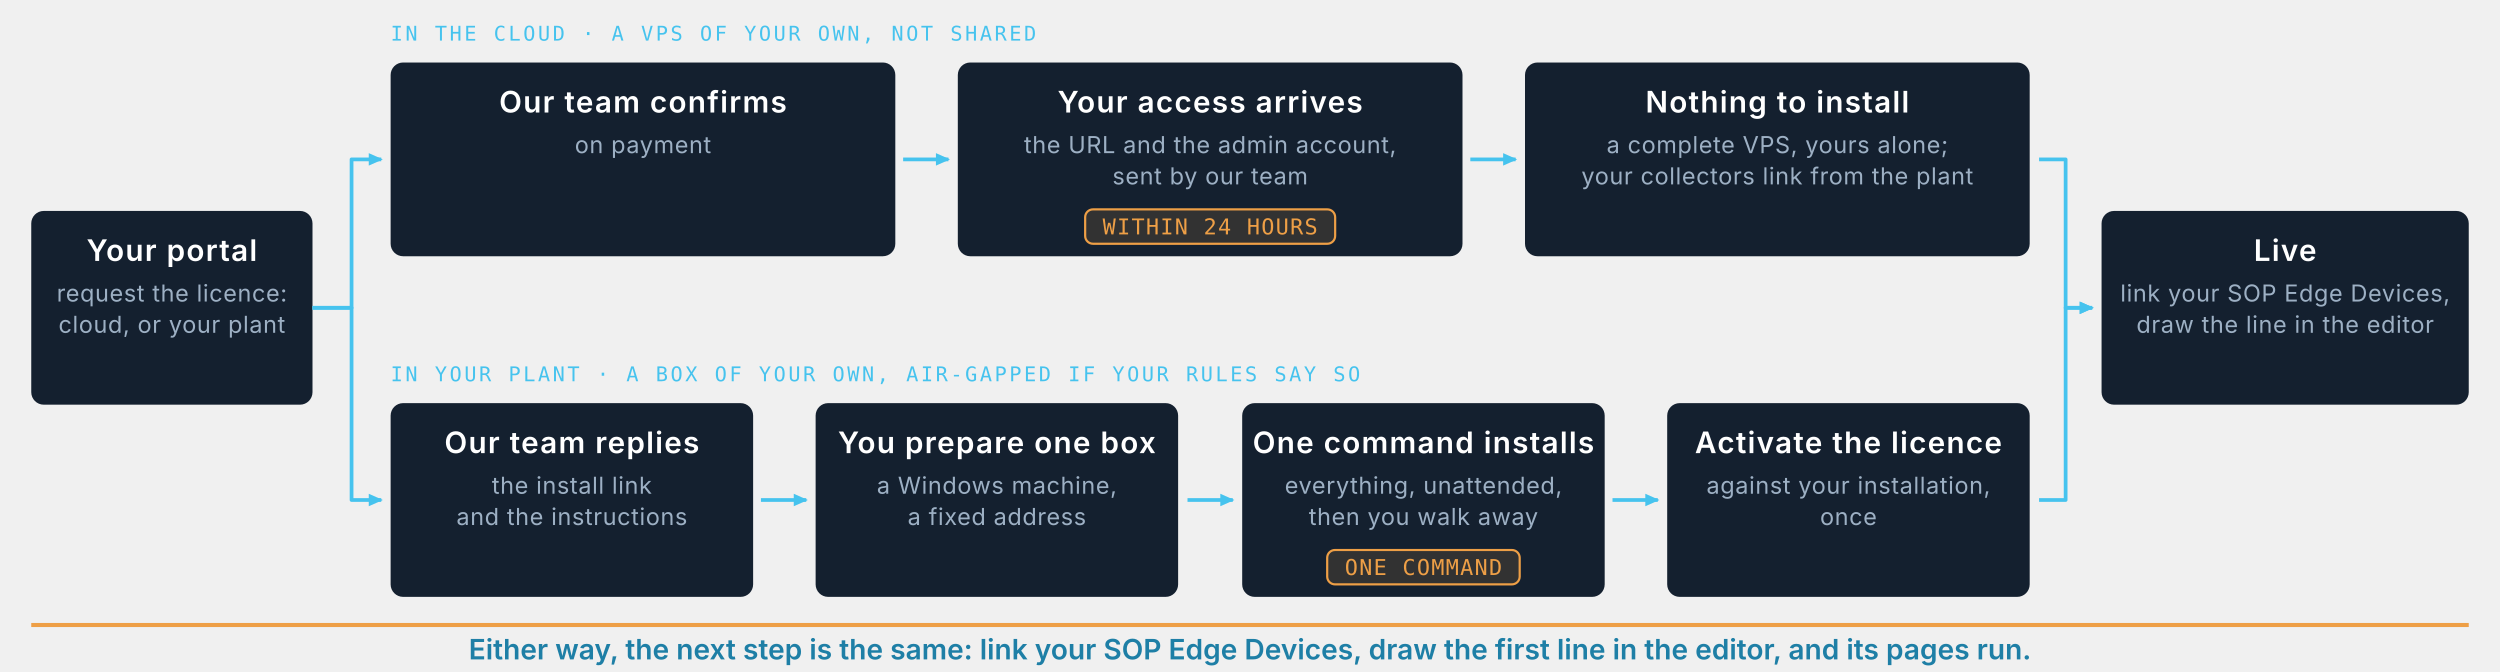
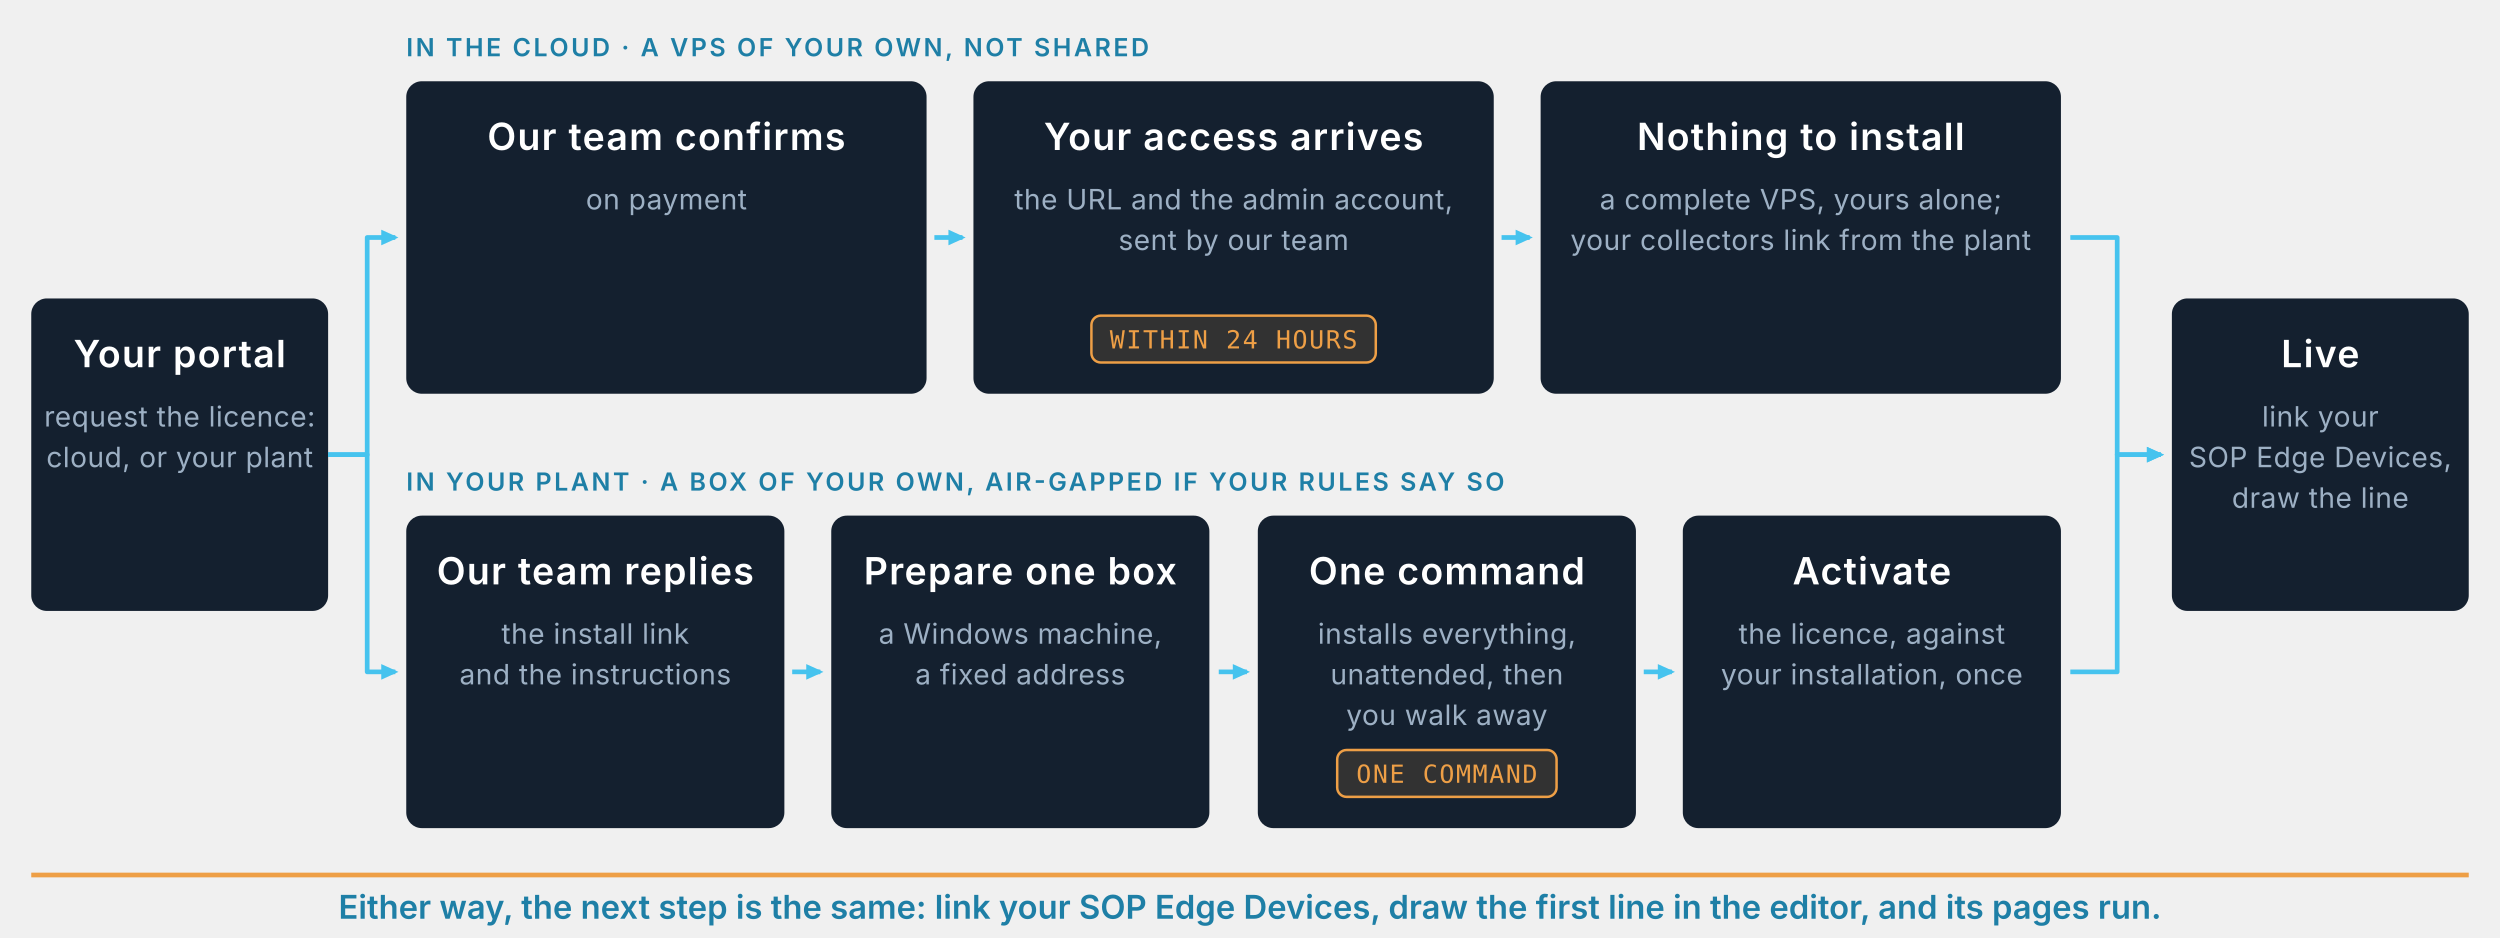
- <svg xmlns="http://www.w3.org/2000/svg" viewBox="0 0 1600 430" width="1600" height="430" role="img" aria-label="The server journey, two roads from one portal: the client's portal at the left; the cloud road above - our team confirms on payment, the URL and the admin access within 24 hours, nothing to install; the plant road below - our team replies with the install link, the client prepares one box, one command installs, the licence is activated; both roads meet at the right: link the SOP Edge Devices, draw the line in the editor, the pages run">
+ <svg xmlns="http://www.w3.org/2000/svg" viewBox="0 0 1600 600" width="1600" height="600" role="img" aria-label="The server journey, two roads from one portal: the client's portal at the left; the cloud road above - our team confirms on payment, the URL and the admin access within 24 hours, nothing to install; the plant road below - our team replies with the install link, the client prepares one box, one command installs, the licence is activated; both roads meet at the right: link the SOP Edge Devices, draw the line in the editor, the pages run">
  <defs>
-     <marker id="ar" markerWidth="10" markerHeight="10" refX="8" refY="4" orient="auto" markerUnits="userSpaceOnUse">
-       <path d="M0,0 L9,4 L0,8 Z" fill="#46C3EE" />
+     <marker id="ar" markerWidth="12" markerHeight="12" refX="9" refY="5" orient="auto" markerUnits="userSpaceOnUse">
+       <path d="M0,0 L11,5 L0,10 Z" fill="#46C3EE" />
    </marker>
  </defs>
-   <style>.rt{font-family:Saira,Inter,Arial,sans-serif;font-size:19px;font-weight:600;letter-spacing:.8px;fill:#FFFFFF}.rl{font-family:Saira,Inter,Arial,sans-serif;font-size:15px;font-weight:400;letter-spacing:.4px;fill:#9DB0C4}.rc{font-family:"JetBrains Mono",Consolas,monospace;font-size:14px;letter-spacing:.8px;fill:#EE9F46}.ln{font-family:"JetBrains Mono",Consolas,monospace;font-size:13px;letter-spacing:1.6px;fill:#46C3EE}.say{font-family:Saira,Inter,Arial,sans-serif;font-size:18px;font-weight:600;fill:#1E7FA6}</style>
-   <rect x="20" y="135" width="180" height="124" rx="8" fill="#14202F" />
-   <text class="rt" x="110.0" y="167" text-anchor="middle">Your portal</text>
-   <text class="rl" x="110.0" y="193" text-anchor="middle">request the licence:</text>
-   <text class="rl" x="110.0" y="213" text-anchor="middle">cloud, or your plant</text>
-   <rect x="1345" y="135" width="235" height="124" rx="8" fill="#14202F" />
-   <text class="rt" x="1462.5" y="167" text-anchor="middle">Live</text>
-   <text class="rl" x="1462.5" y="193" text-anchor="middle">link your SOP Edge Devices,</text>
-   <text class="rl" x="1462.5" y="213" text-anchor="middle">draw the line in the editor</text>
-   <text class="ln" x="250" y="26">IN THE CLOUD · A VPS OF YOUR OWN, NOT SHARED</text>
-   <text class="ln" x="250" y="244">IN YOUR PLANT · A BOX OF YOUR OWN, AIR-GAPPED IF YOUR RULES SAY SO</text>
-   <rect x="250" y="40" width="323" height="124" rx="8" fill="#14202F" />
-   <text class="rt" x="411.5" y="72" text-anchor="middle">Our team confirms</text>
-   <text class="rl" x="411.5" y="98" text-anchor="middle">on payment</text>
-   <rect x="613" y="40" width="323" height="124" rx="8" fill="#14202F" />
-   <text class="rt" x="774.5" y="72" text-anchor="middle">Your access arrives</text>
-   <text class="rl" x="774.5" y="98" text-anchor="middle">the URL and the admin account,</text>
-   <text class="rl" x="774.5" y="118" text-anchor="middle">sent by our team</text>
-   <rect x="694.5" y="134" width="160.0" height="22" rx="5" fill="rgba(238,159,70,.14)" stroke="#EE9F46" stroke-width="1.4" />
-   <text class="rc" x="774.5" y="150" text-anchor="middle">WITHIN 24 HOURS</text>
-   <rect x="976" y="40" width="323" height="124" rx="8" fill="#14202F" />
-   <text class="rt" x="1137.5" y="72" text-anchor="middle">Nothing to install</text>
-   <text class="rl" x="1137.5" y="98" text-anchor="middle">a complete VPS, yours alone;</text>
-   <text class="rl" x="1137.5" y="118" text-anchor="middle">your collectors link from the plant</text>
-   <rect x="250" y="258" width="232" height="124" rx="8" fill="#14202F" />
-   <text class="rt" x="366.0" y="290" text-anchor="middle">Our team replies</text>
-   <text class="rl" x="366.0" y="316" text-anchor="middle">the install link</text>
-   <text class="rl" x="366.0" y="336" text-anchor="middle">and the instructions</text>
-   <rect x="522" y="258" width="232" height="124" rx="8" fill="#14202F" />
-   <text class="rt" x="638.0" y="290" text-anchor="middle">You prepare one box</text>
-   <text class="rl" x="638.0" y="316" text-anchor="middle">a Windows machine,</text>
-   <text class="rl" x="638.0" y="336" text-anchor="middle">a fixed address</text>
-   <rect x="795" y="258" width="232" height="124" rx="8" fill="#14202F" />
-   <text class="rt" x="911.0" y="290" text-anchor="middle">One command installs</text>
-   <text class="rl" x="911.0" y="316" text-anchor="middle">everything, unattended,</text>
-   <text class="rl" x="911.0" y="336" text-anchor="middle">then you walk away</text>
-   <rect x="849.4" y="352" width="123.2" height="22" rx="5" fill="rgba(238,159,70,.14)" stroke="#EE9F46" stroke-width="1.4" />
-   <text class="rc" x="911.0" y="368" text-anchor="middle">ONE COMMAND</text>
-   <rect x="1067" y="258" width="232" height="124" rx="8" fill="#14202F" />
-   <text class="rt" x="1183.0" y="290" text-anchor="middle">Activate the licence</text>
-   <text class="rl" x="1183.0" y="316" text-anchor="middle">against your installation,</text>
-   <text class="rl" x="1183.0" y="336" text-anchor="middle">once</text>
-   <path d="M200,197 L225,197 L225,102 L244,102" fill="none" stroke="#46C3EE" stroke-width="2.4" stroke-linejoin="round" marker-end="url(#ar)" />
-   <path d="M200,197 L225,197 L225,320 L244,320" fill="none" stroke="#46C3EE" stroke-width="2.4" stroke-linejoin="round" marker-end="url(#ar)" />
-   <path d="M578,102 L607,102" fill="none" stroke="#46C3EE" stroke-width="2.4" stroke-linejoin="round" marker-end="url(#ar)" />
-   <path d="M941,102 L970,102" fill="none" stroke="#46C3EE" stroke-width="2.4" stroke-linejoin="round" marker-end="url(#ar)" />
-   <path d="M487,320 L516,320" fill="none" stroke="#46C3EE" stroke-width="2.4" stroke-linejoin="round" marker-end="url(#ar)" />
-   <path d="M760,320 L789,320" fill="none" stroke="#46C3EE" stroke-width="2.4" stroke-linejoin="round" marker-end="url(#ar)" />
-   <path d="M1032,320 L1061,320" fill="none" stroke="#46C3EE" stroke-width="2.4" stroke-linejoin="round" marker-end="url(#ar)" />
-   <path d="M1305,102 L1322,102 L1322,197 L1339,197" fill="none" stroke="#46C3EE" stroke-width="2.4" stroke-linejoin="round" marker-end="url(#ar)" />
-   <path d="M1305,320 L1322,320 L1322,197 L1339,197" fill="none" stroke="#46C3EE" stroke-width="2.4" stroke-linejoin="round" marker-end="url(#ar)" />
-   <line x1="20" y1="400" x2="1580" y2="400" stroke="#EE9F46" stroke-width="2.6" />
-   <text class="say" x="800" y="422" text-anchor="middle">Either way, the next step is the same: link your SOP Edge Devices, draw the first line in the editor, and its pages run.</text>
+   <style>.rt{font-family:Saira,Inter,Arial,sans-serif;font-size:24px;font-weight:600;letter-spacing:.8px;fill:#FFFFFF}.rl{font-family:Saira,Inter,Arial,sans-serif;font-size:18px;font-weight:400;letter-spacing:.3px;fill:#9DB0C4}.rc{font-family:"JetBrains Mono",Consolas,monospace;font-size:16px;letter-spacing:1px;fill:#EE9F46}.ln{font-family:Saira,Inter,Arial,sans-serif;font-size:16px;font-weight:600;letter-spacing:1.6px;fill:#1E7FA6}.say{font-family:Saira,Inter,Arial,sans-serif;font-size:21px;font-weight:600;fill:#1E7FA6}</style>
+   <rect x="20" y="191" width="190" height="200" rx="10" fill="#14202F" />
+   <text class="rt" x="115.0" y="235" text-anchor="middle">Your portal</text>
+   <text class="rl" x="115.0" y="273" text-anchor="middle">request the licence:</text>
+   <text class="rl" x="115.0" y="299" text-anchor="middle">cloud, or your plant</text>
+   <rect x="1390" y="191" width="190" height="200" rx="10" fill="#14202F" />
+   <text class="rt" x="1485.0" y="235" text-anchor="middle">Live</text>
+   <text class="rl" x="1485.0" y="273" text-anchor="middle">link your</text>
+   <text class="rl" x="1485.0" y="299" text-anchor="middle">SOP Edge Devices,</text>
+   <text class="rl" x="1485.0" y="325" text-anchor="middle">draw the line</text>
+   <text class="ln" x="260" y="36">IN THE CLOUD · A VPS OF YOUR OWN, NOT SHARED</text>
+   <text class="ln" x="260" y="314">IN YOUR PLANT · A BOX OF YOUR OWN, AIR-GAPPED IF YOUR RULES SAY SO</text>
+   <rect x="260" y="52" width="333" height="200" rx="10" fill="#14202F" />
+   <text class="rt" x="426.5" y="96" text-anchor="middle">Our team confirms</text>
+   <text class="rl" x="426.5" y="134" text-anchor="middle">on payment</text>
+   <rect x="623" y="52" width="333" height="200" rx="10" fill="#14202F" />
+   <text class="rt" x="789.5" y="96" text-anchor="middle">Your access arrives</text>
+   <text class="rl" x="789.5" y="134" text-anchor="middle">the URL and the admin account,</text>
+   <text class="rl" x="789.5" y="160" text-anchor="middle">sent by our team</text>
+   <rect x="698.5" y="202" width="182.0" height="30" rx="6" fill="rgba(238,159,70,.14)" stroke="#EE9F46" stroke-width="1.6" />
+   <text class="rc" x="789.5" y="223" text-anchor="middle">WITHIN 24 HOURS</text>
+   <rect x="986" y="52" width="333" height="200" rx="10" fill="#14202F" />
+   <text class="rt" x="1152.5" y="96" text-anchor="middle">Nothing to install</text>
+   <text class="rl" x="1152.5" y="134" text-anchor="middle">a complete VPS, yours alone;</text>
+   <text class="rl" x="1152.5" y="160" text-anchor="middle">your collectors link from the plant</text>
+   <rect x="260" y="330" width="242" height="200" rx="10" fill="#14202F" />
+   <text class="rt" x="381.0" y="374" text-anchor="middle">Our team replies</text>
+   <text class="rl" x="381.0" y="412" text-anchor="middle">the install link</text>
+   <text class="rl" x="381.0" y="438" text-anchor="middle">and the instructions</text>
+   <rect x="532" y="330" width="242" height="200" rx="10" fill="#14202F" />
+   <text class="rt" x="653.0" y="374" text-anchor="middle">Prepare one box</text>
+   <text class="rl" x="653.0" y="412" text-anchor="middle">a Windows machine,</text>
+   <text class="rl" x="653.0" y="438" text-anchor="middle">a fixed address</text>
+   <rect x="805" y="330" width="242" height="200" rx="10" fill="#14202F" />
+   <text class="rt" x="926.0" y="374" text-anchor="middle">One command</text>
+   <text class="rl" x="926.0" y="412" text-anchor="middle">installs everything,</text>
+   <text class="rl" x="926.0" y="438" text-anchor="middle">unattended, then</text>
+   <text class="rl" x="926.0" y="464" text-anchor="middle">you walk away</text>
+   <rect x="855.8" y="480" width="140.4" height="30" rx="6" fill="rgba(238,159,70,.14)" stroke="#EE9F46" stroke-width="1.6" />
+   <text class="rc" x="926.0" y="501" text-anchor="middle">ONE COMMAND</text>
+   <rect x="1077" y="330" width="242" height="200" rx="10" fill="#14202F" />
+   <text class="rt" x="1198.0" y="374" text-anchor="middle">Activate</text>
+   <text class="rl" x="1198.0" y="412" text-anchor="middle">the licence, against</text>
+   <text class="rl" x="1198.0" y="438" text-anchor="middle">your installation, once</text>
+   <path d="M210,291 L235,291 L235,152 L253,152" fill="none" stroke="#46C3EE" stroke-width="3" stroke-linejoin="round" marker-end="url(#ar)" />
+   <path d="M210,291 L235,291 L235,430 L253,430" fill="none" stroke="#46C3EE" stroke-width="3" stroke-linejoin="round" marker-end="url(#ar)" />
+   <path d="M598,152 L616,152" fill="none" stroke="#46C3EE" stroke-width="3" stroke-linejoin="round" marker-end="url(#ar)" />
+   <path d="M961,152 L979,152" fill="none" stroke="#46C3EE" stroke-width="3" stroke-linejoin="round" marker-end="url(#ar)" />
+   <path d="M507,430 L525,430" fill="none" stroke="#46C3EE" stroke-width="3" stroke-linejoin="round" marker-end="url(#ar)" />
+   <path d="M780,430 L798,430" fill="none" stroke="#46C3EE" stroke-width="3" stroke-linejoin="round" marker-end="url(#ar)" />
+   <path d="M1052,430 L1070,430" fill="none" stroke="#46C3EE" stroke-width="3" stroke-linejoin="round" marker-end="url(#ar)" />
+   <path d="M1325,152 L1355,152 L1355,291 L1383,291" fill="none" stroke="#46C3EE" stroke-width="3" stroke-linejoin="round" marker-end="url(#ar)" />
+   <path d="M1325,430 L1355,430 L1355,291 L1383,291" fill="none" stroke="#46C3EE" stroke-width="3" stroke-linejoin="round" marker-end="url(#ar)" />
+   <line x1="20" y1="560" x2="1580" y2="560" stroke="#EE9F46" stroke-width="3" />
+   <text class="say" x="800" y="588" text-anchor="middle">Either way, the next step is the same: link your SOP Edge Devices, draw the first line in the editor, and its pages run.</text>
</svg>
